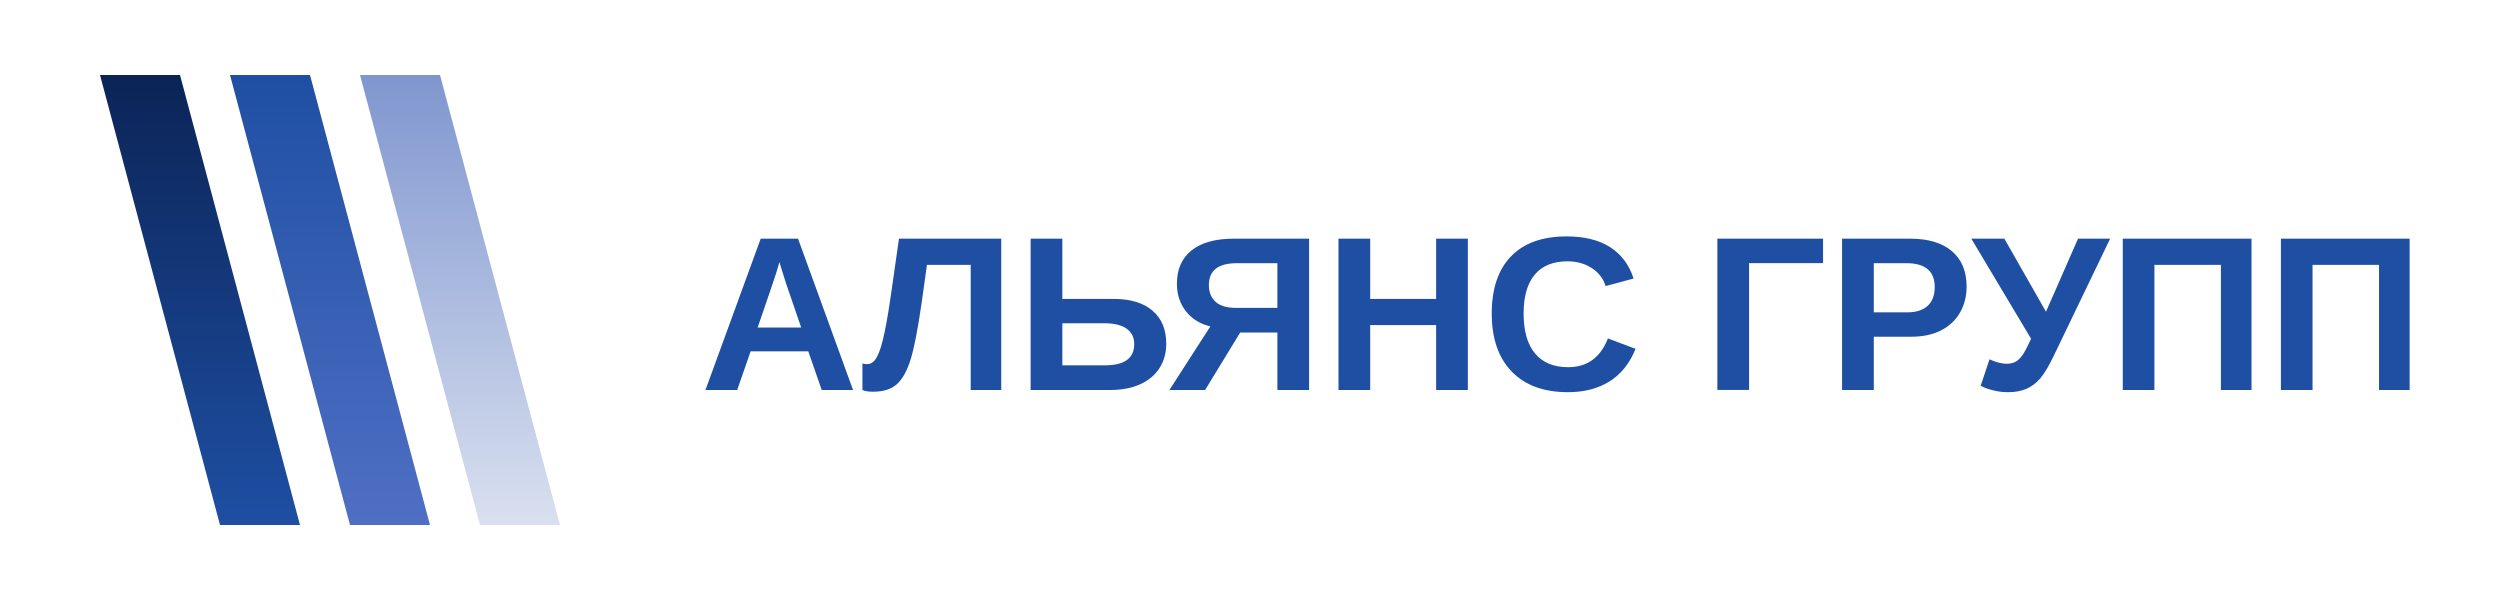
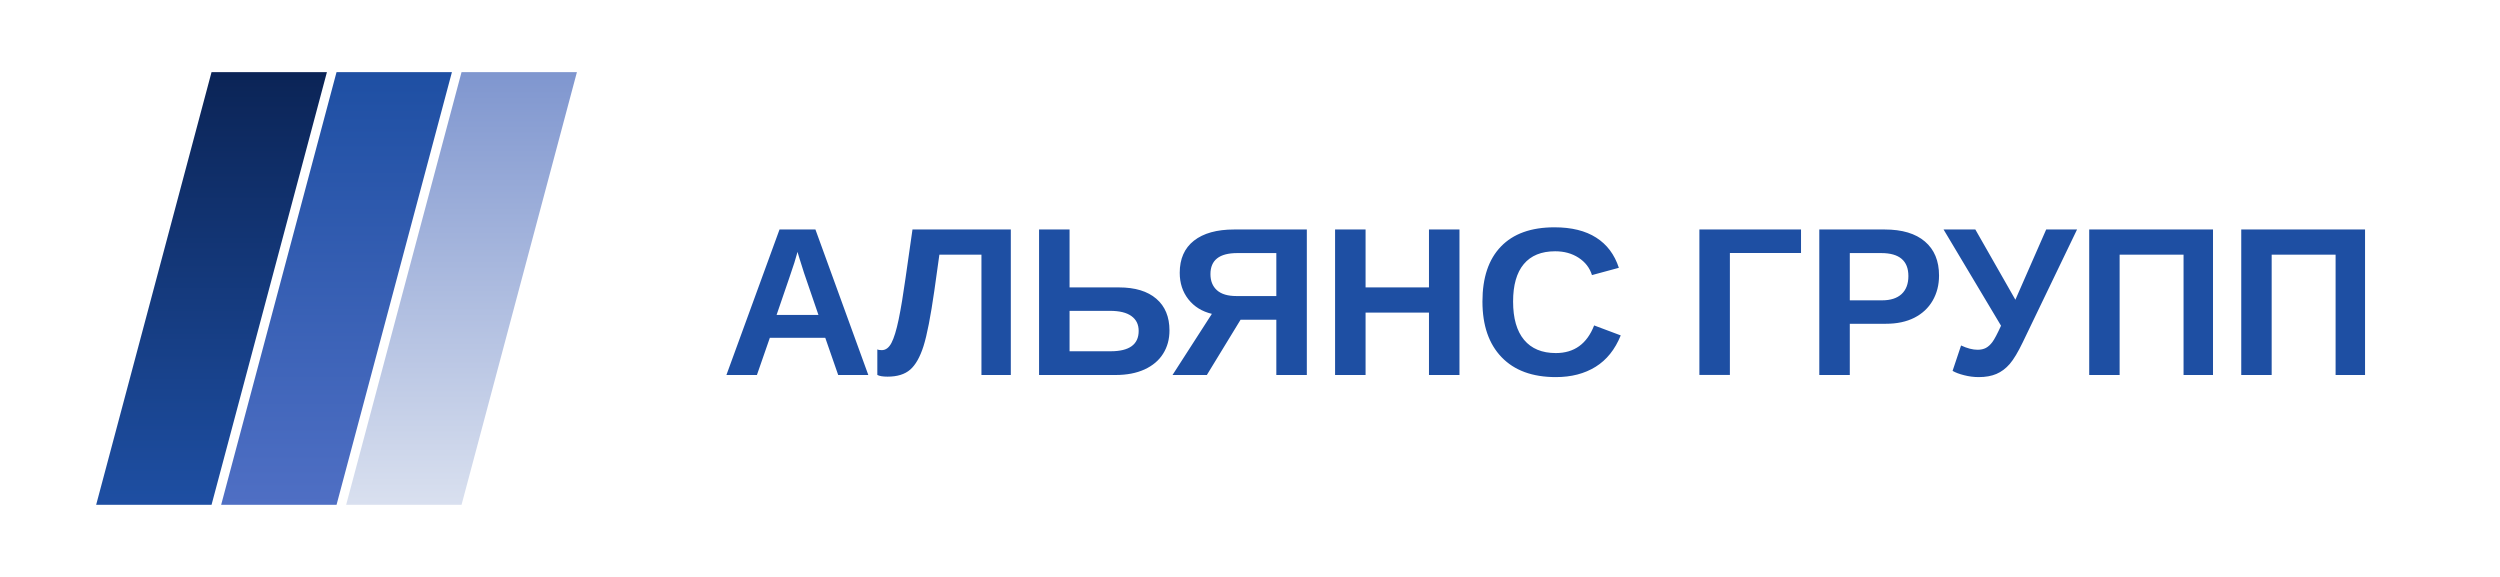
- <svg xmlns="http://www.w3.org/2000/svg" viewBox="0 0 500 120">
+ <svg xmlns="http://www.w3.org/2000/svg" viewBox="0 0 520 120">
  <defs>
    <linearGradient id="lg1" x1="0" y1="0" x2="0" y2="1">
      <stop offset="0%" stop-color="#0b2456" />
      <stop offset="100%" stop-color="#1e4fa3" />
    </linearGradient>
    <linearGradient id="lg2" x1="0" y1="0" x2="0" y2="1">
      <stop offset="0%" stop-color="#1e4fa3" />
      <stop offset="100%" stop-color="#4f6fc4" />
    </linearGradient>
    <linearGradient id="lg3" x1="0" y1="0" x2="0" y2="1">
      <stop offset="0%" stop-color="#7f96cf" />
      <stop offset="100%" stop-color="#d9e0ef" />
    </linearGradient>
  </defs>
-   <polygon points="20,15 36,15 60,105 44,105" fill="url(#lg1)" />
-   <polygon points="46,15 62,15 86,105 70,105" fill="url(#lg2)" />
-   <polygon points="72,15 88,15 112,105 96,105" fill="url(#lg3)" />
-   <text x="140" y="78" font-family="IBM Plex Sans, Arial, sans-serif" font-size="44" font-weight="700" fill="#1e4fa3">АЛЬЯНС ГРУПП</text>
+   <polygon points="20,105 44,105 68,15 44,15" fill="url(#lg1)" />
+   <polygon points="46,105 70,105 94,15 70,15" fill="url(#lg2)" />
+   <polygon points="72,105 96,105 120,15 96,15" fill="url(#lg3)" />
+   <text x="150" y="78" font-family="IBM Plex Sans, Arial, sans-serif" font-size="44" font-weight="700" fill="#1e4fa3">
+ АЛЬЯНС ГРУПП
+ </text>
</svg>
